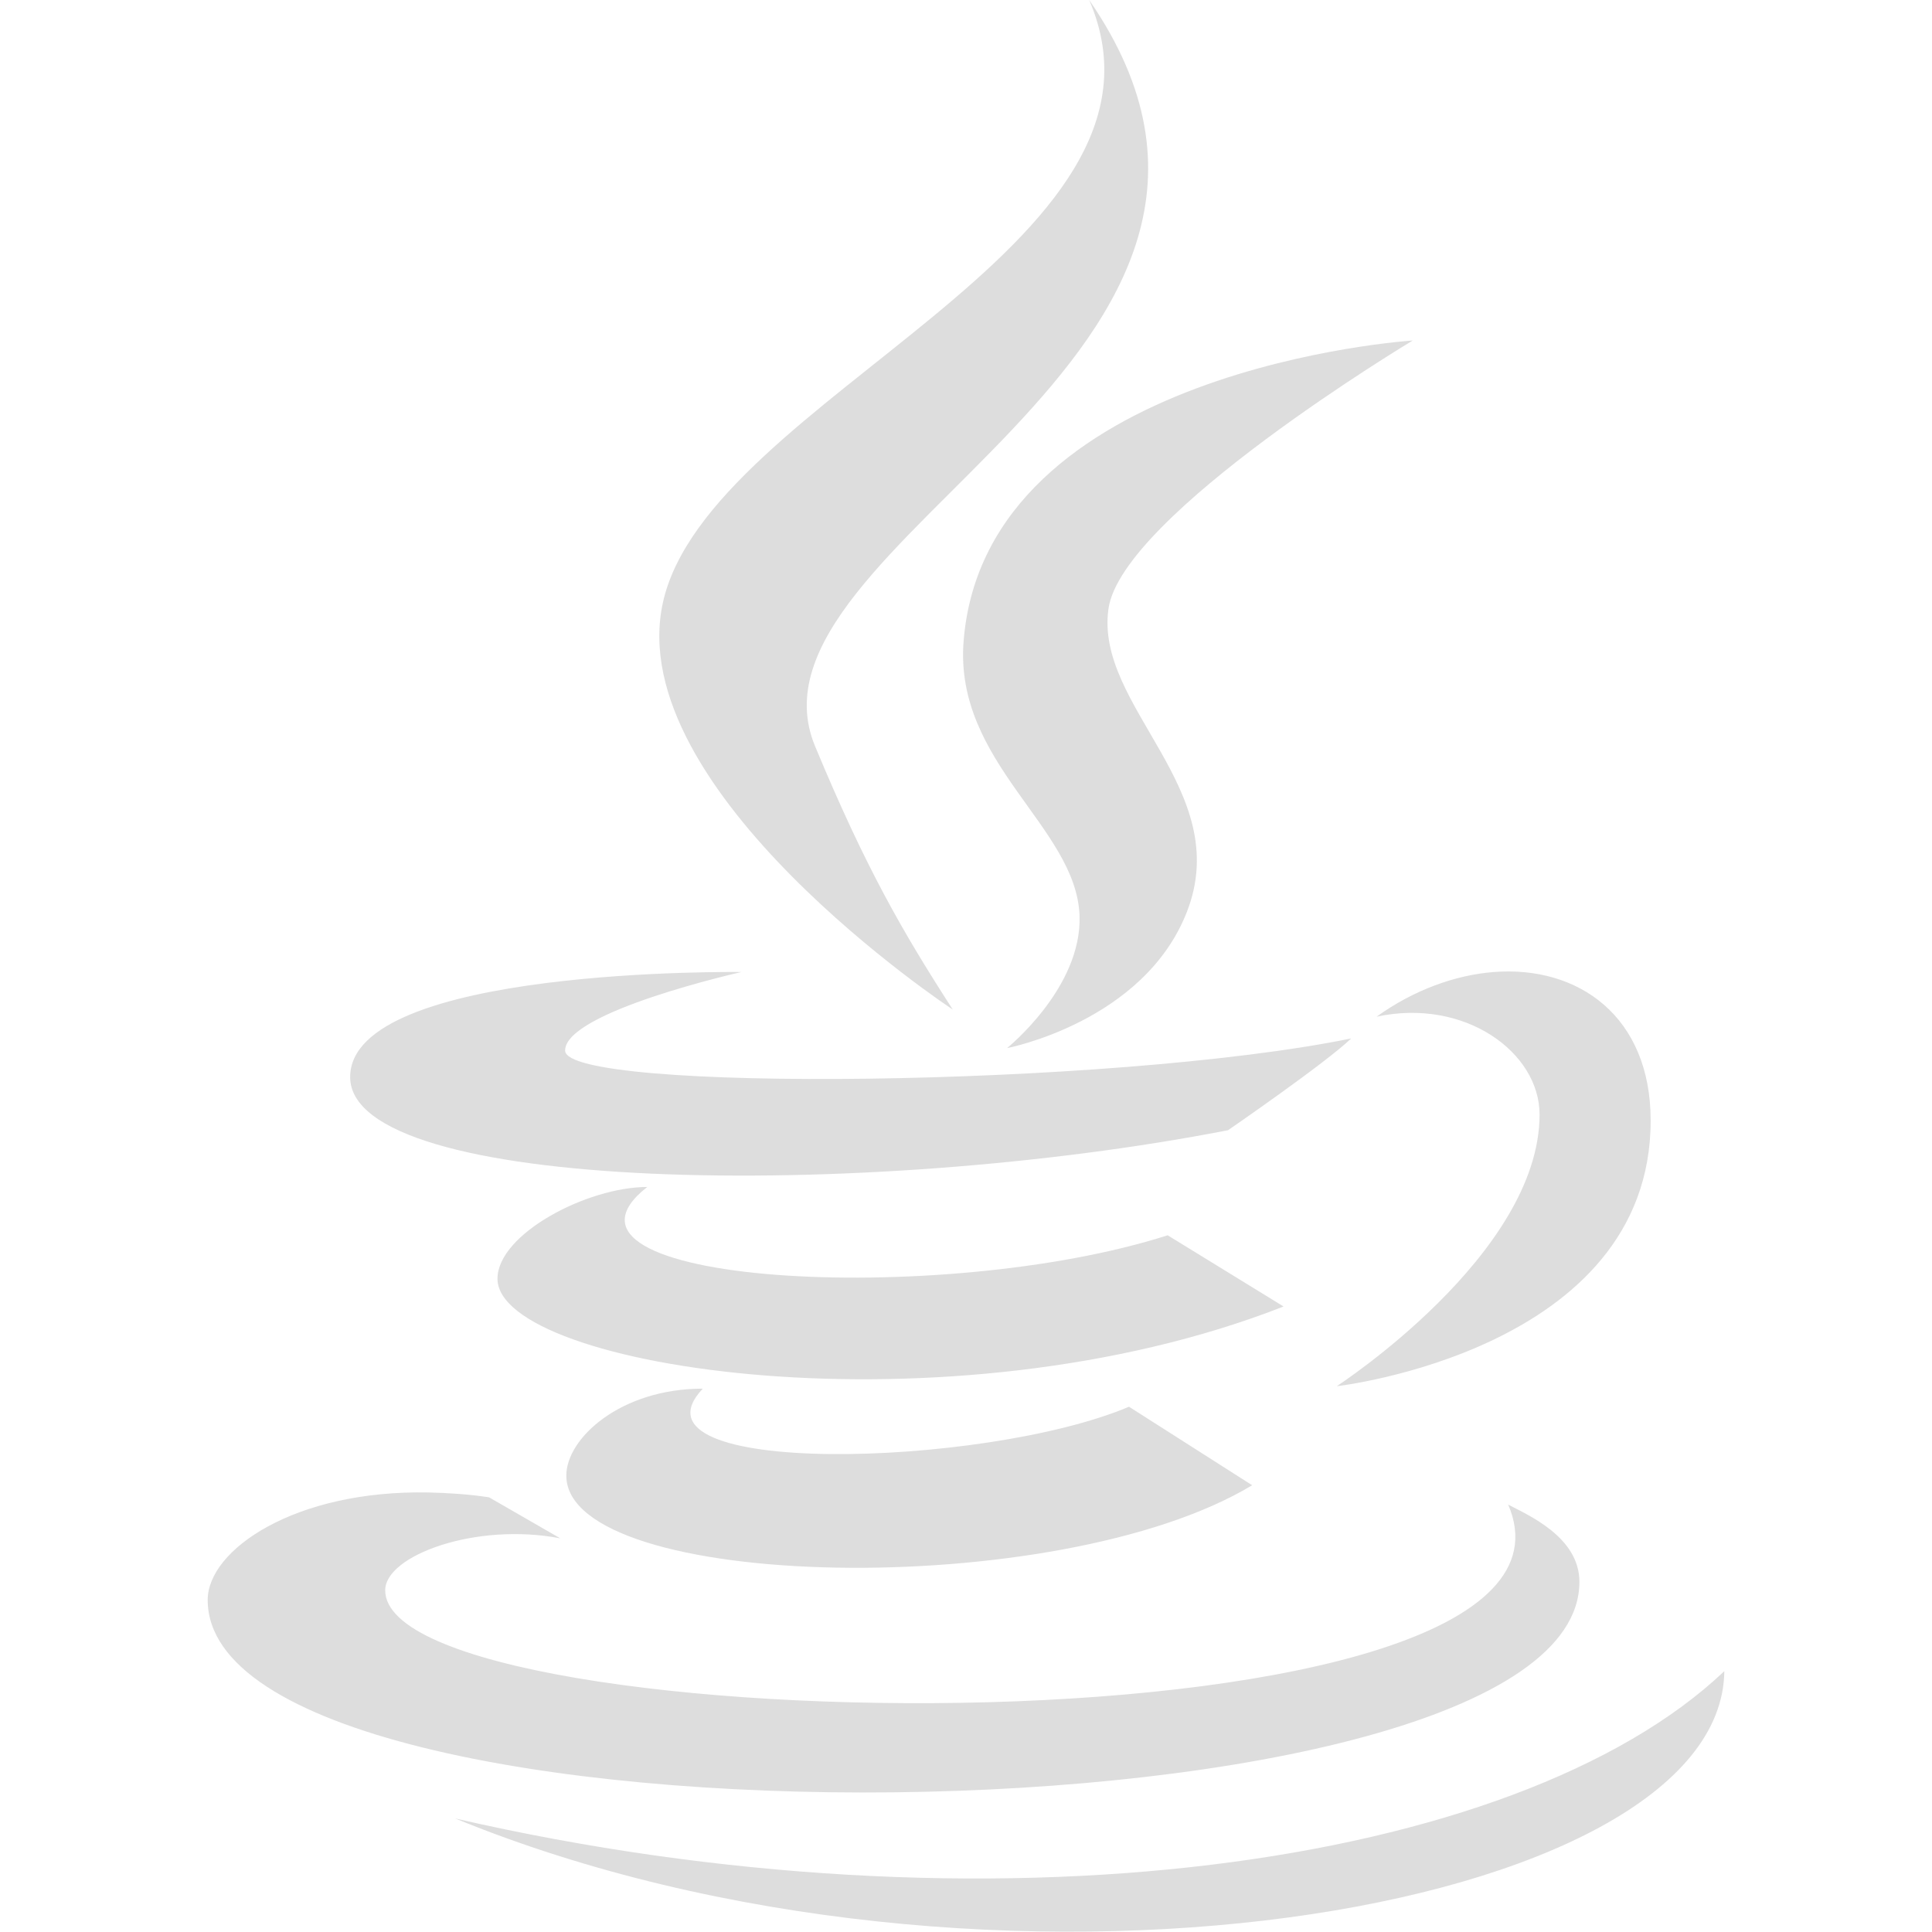
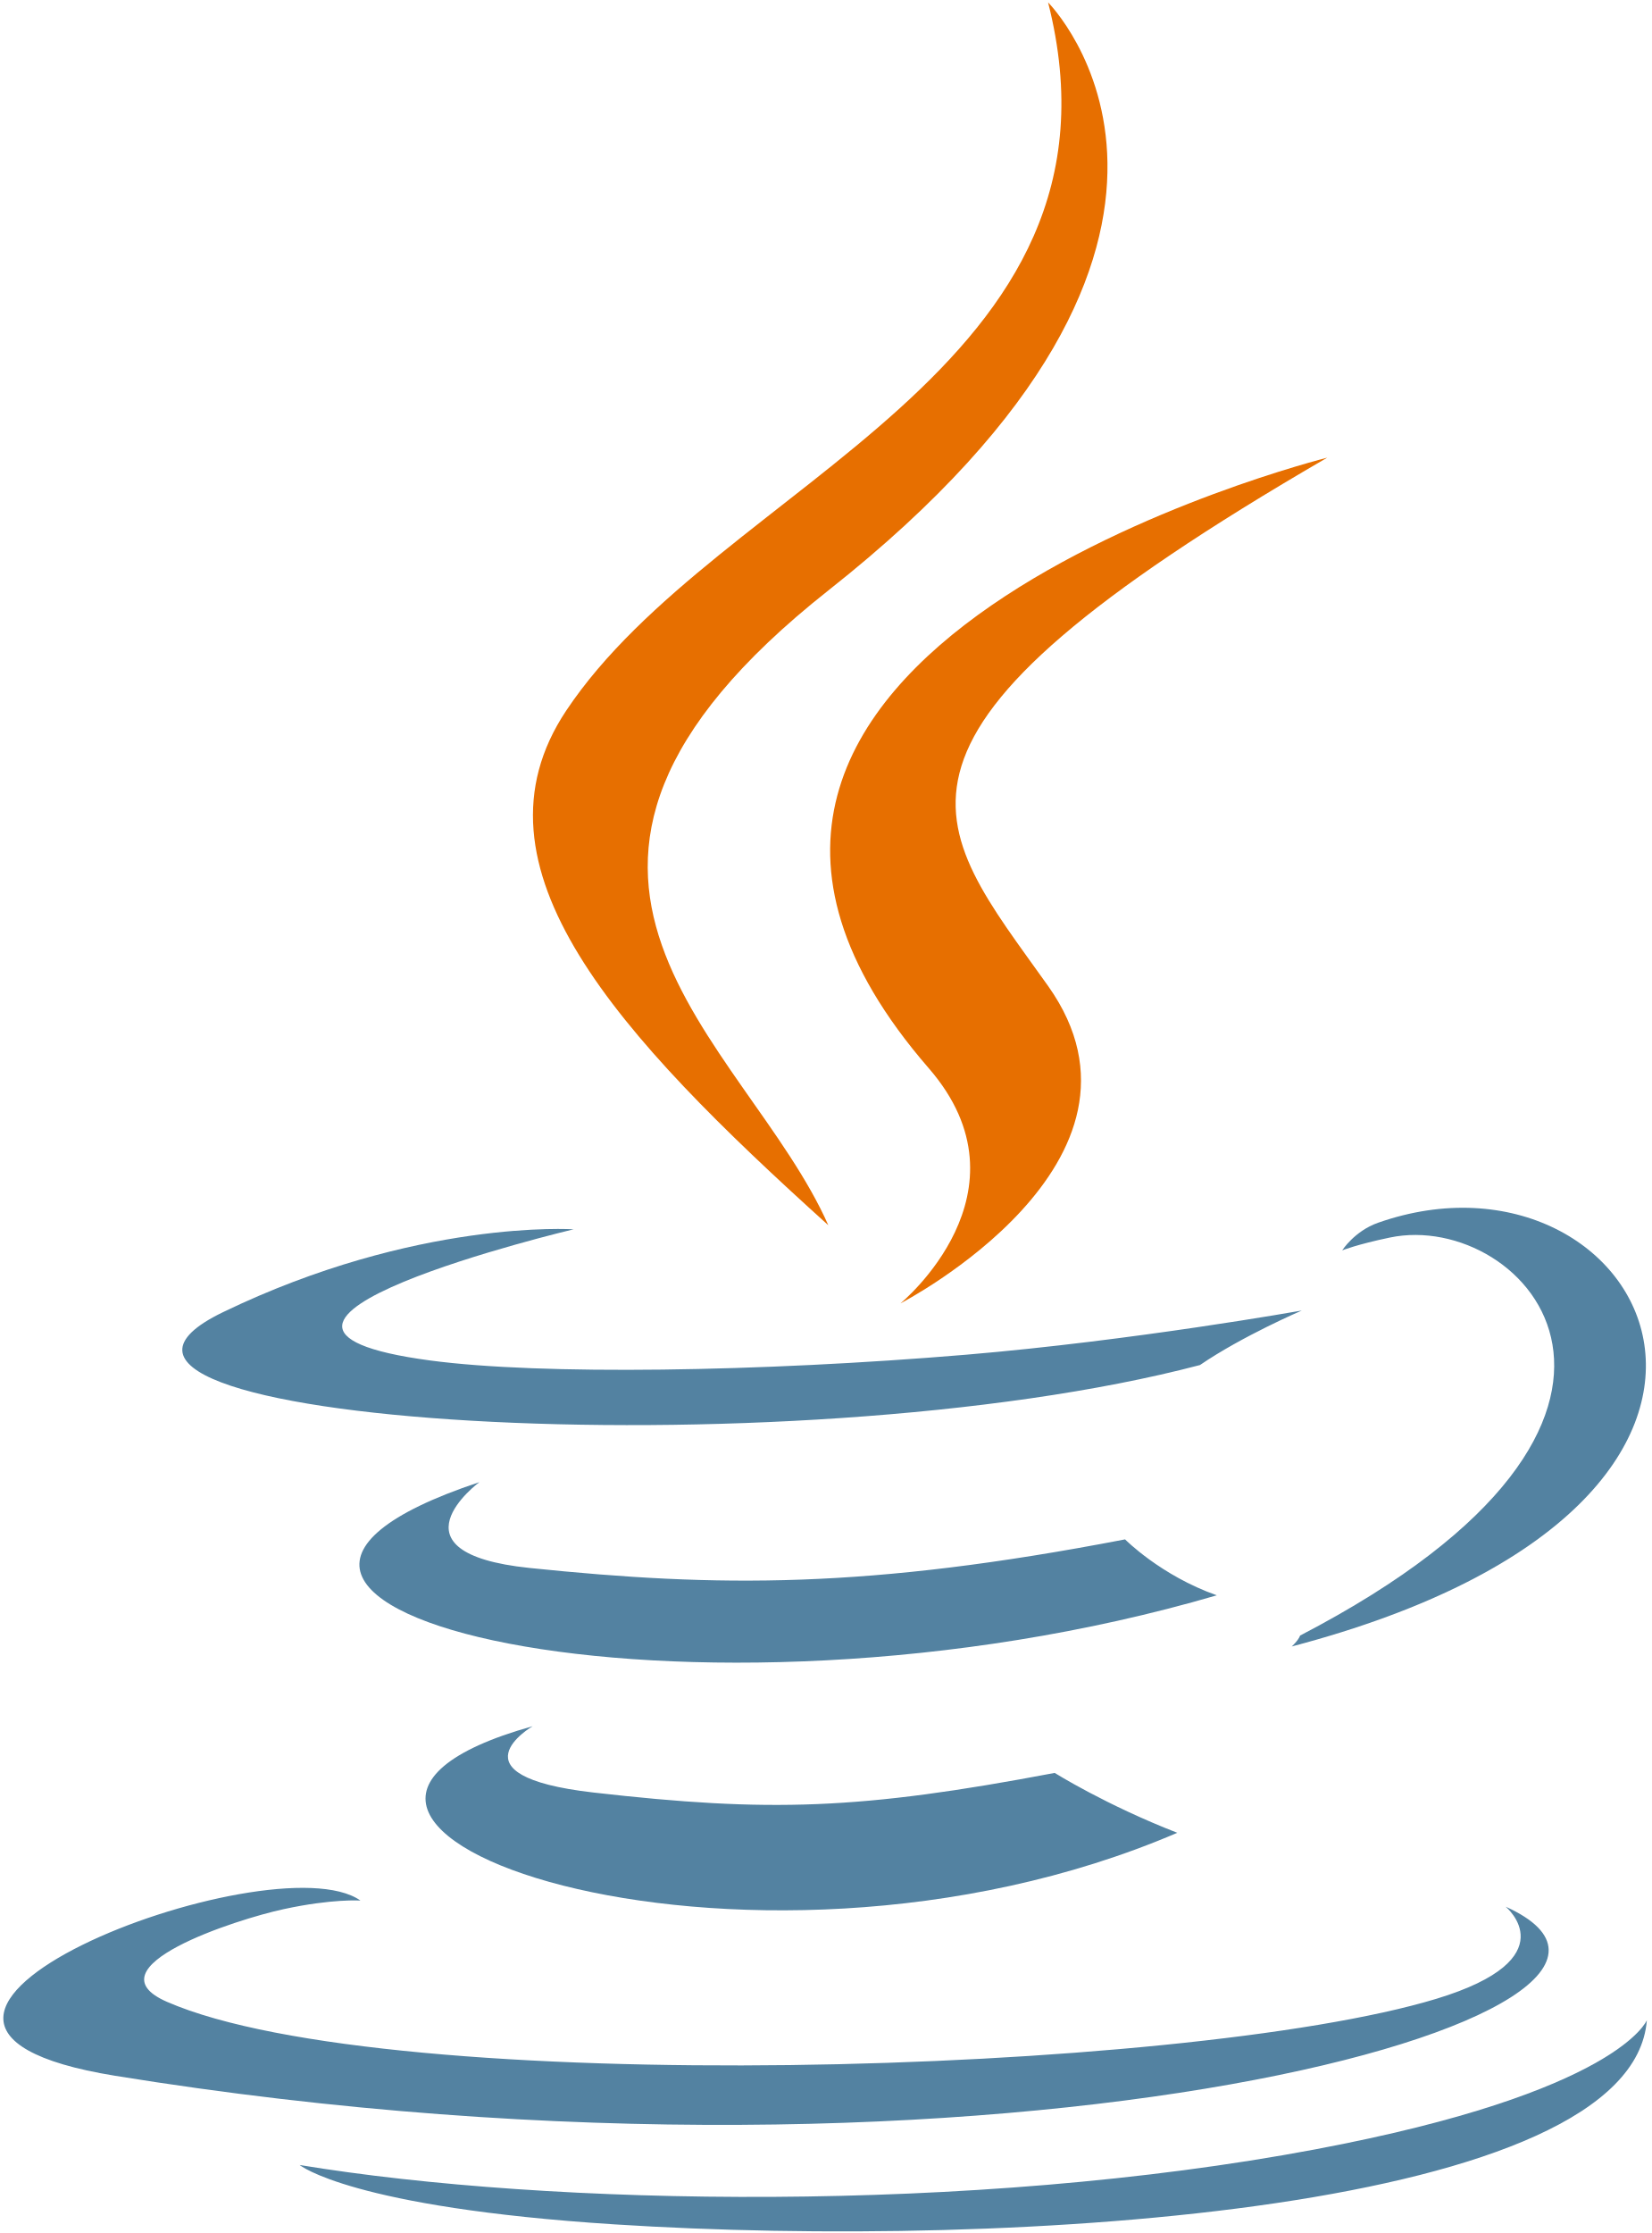
- <svg xmlns="http://www.w3.org/2000/svg" fill="#ddd" viewBox="0 0 50 50" width="500px" height="500px">
-   <path d="M 28.188 0 C 30.938 6.363 18.328 10.293 17.156 15.594 C 16.082 20.465 24.648 26.125 24.656 26.125 C 23.355 24.109 22.398 22.449 21.094 19.312 C 18.887 14.008 34.535 9.207 28.188 0 Z M 36.562 8.812 C 36.562 8.812 25.5 9.523 24.938 16.594 C 24.688 19.742 27.848 21.398 27.938 23.688 C 28.012 25.559 26.062 27.125 26.062 27.125 C 26.062 27.125 29.609 26.449 30.719 23.594 C 31.949 20.426 28.32 18.285 28.688 15.75 C 29.039 13.324 36.562 8.812 36.562 8.812 Z M 19.188 25.156 C 19.188 25.156 9.062 25.012 9.062 27.875 C 9.062 30.867 22.316 31.09 31.781 29.25 C 31.781 29.25 34.297 27.52 34.969 26.875 C 28.766 28.141 14.625 28.281 14.625 27.188 C 14.625 26.18 19.188 25.156 19.188 25.156 Z M 38.656 25.156 C 37.664 25.234 36.594 25.617 35.625 26.312 C 37.906 25.82 39.844 27.234 39.844 28.844 C 39.844 32.469 34.594 35.875 34.594 35.875 C 34.594 35.875 42.719 34.953 42.719 29 C 42.719 26.297 40.84 24.984 38.656 25.156 Z M 16.75 30.719 C 15.195 30.719 12.875 31.938 12.875 33.094 C 12.875 35.418 24.562 37.207 33.219 33.812 L 30.219 31.969 C 24.352 33.848 13.547 33.234 16.75 30.719 Z M 18.188 35.938 C 16.059 35.938 14.656 37.223 14.656 38.188 C 14.656 41.172 27.371 41.473 32.406 38.438 L 29.219 36.406 C 25.457 37.996 16.016 38.238 18.188 35.938 Z M 11.094 38.625 C 7.625 38.555 5.375 40.113 5.375 41.406 C 5.375 48.281 40.875 47.965 40.875 40.938 C 40.875 39.77 39.527 39.203 39.031 38.938 C 41.934 45.656 9.969 45.121 9.969 41.156 C 9.969 40.254 12.32 39.391 14.5 39.812 L 12.656 38.75 C 12.113 38.668 11.59 38.637 11.094 38.625 Z M 44.625 43.25 C 39.227 48.367 25.547 50.223 11.781 47.062 C 25.543 52.695 44.559 49.535 44.625 43.25 Z" />
+ <svg xmlns="http://www.w3.org/2000/svg" width="256px" height="346px" viewBox="0 0 256 346" version="1.1" preserveAspectRatio="xMidYMid">
+   <g>
+     <path d="M82.554,267.473 C82.554,267.473 69.356,275.148 91.947,277.745 C119.316,280.867 133.303,280.42 163.464,274.711 C163.464,274.711 171.393,279.683 182.467,283.99 C114.856,312.967 29.448,282.311 82.554,267.473" fill="#5382A1" />
+     <path d="M74.292,229.659 C74.292,229.659 59.489,240.617 82.097,242.955 C111.333,245.971 134.421,246.218 174.373,238.525 C174.373,238.525 179.899,244.127 188.588,247.191 C106.841,271.095 15.79,249.076 74.292,229.659" fill="#5382A1" />
+     <path d="M143.942,165.515 C160.601,184.695 139.565,201.955 139.565,201.955 C139.565,201.955 181.866,180.118 162.439,152.772 C144.295,127.271 130.38,114.6 205.707,70.914 C205.707,70.914 87.469,100.444 143.942,165.515" fill="#E76F00" />
+     <path d="M233.364,295.442 C233.364,295.442 243.131,303.489 222.607,309.715 C183.581,321.538 60.175,325.108 25.893,310.186 C13.57,304.825 36.68,297.385 43.949,295.824 C51.53,294.18 55.863,294.487 55.863,294.487 C42.158,284.832 -32.72,313.444 17.829,321.637 C155.682,343.993 269.121,311.571 233.364,295.442" fill="#5382A1" />
+     <path d="M88.901,190.48 C88.901,190.48 26.129,205.389 66.672,210.803 C83.79,213.095 117.915,212.577 149.702,209.913 C175.68,207.722 201.765,203.063 201.765,203.063 C201.765,203.063 192.605,206.986 185.978,211.511 C122.234,228.276 -0.908,220.477 34.543,203.328 C64.524,188.836 88.901,190.48 88.901,190.48" fill="#5382A1" />
+     <path d="M201.506,253.422 C266.305,219.75 236.345,187.392 215.433,191.751 C210.307,192.818 208.022,193.743 208.022,193.743 C208.022,193.743 209.925,190.762 213.559,189.472 C254.929,174.927 286.746,232.369 200.204,255.119 C200.204,255.12 201.207,254.224 201.506,253.422" fill="#5382A1" />
+     <path d="M162.439,0.371 C162.439,0.371 198.326,36.27 128.402,91.472 C72.331,135.754 115.616,161.002 128.379,189.849 C95.649,160.318 71.63,134.323 87.744,110.128 C111.395,74.613 176.918,57.394 162.439,0.371" fill="#E76F00" />
+     <path d="M95.268,344.665 C157.467,348.647 252.98,342.456 255.242,313.026 C255.242,313.026 250.894,324.183 203.838,333.043 C150.75,343.033 85.274,341.867 46.439,335.464 C46.44,335.463 54.389,342.044 95.268,344.665" fill="#5382A1" />
+   </g>
</svg>
